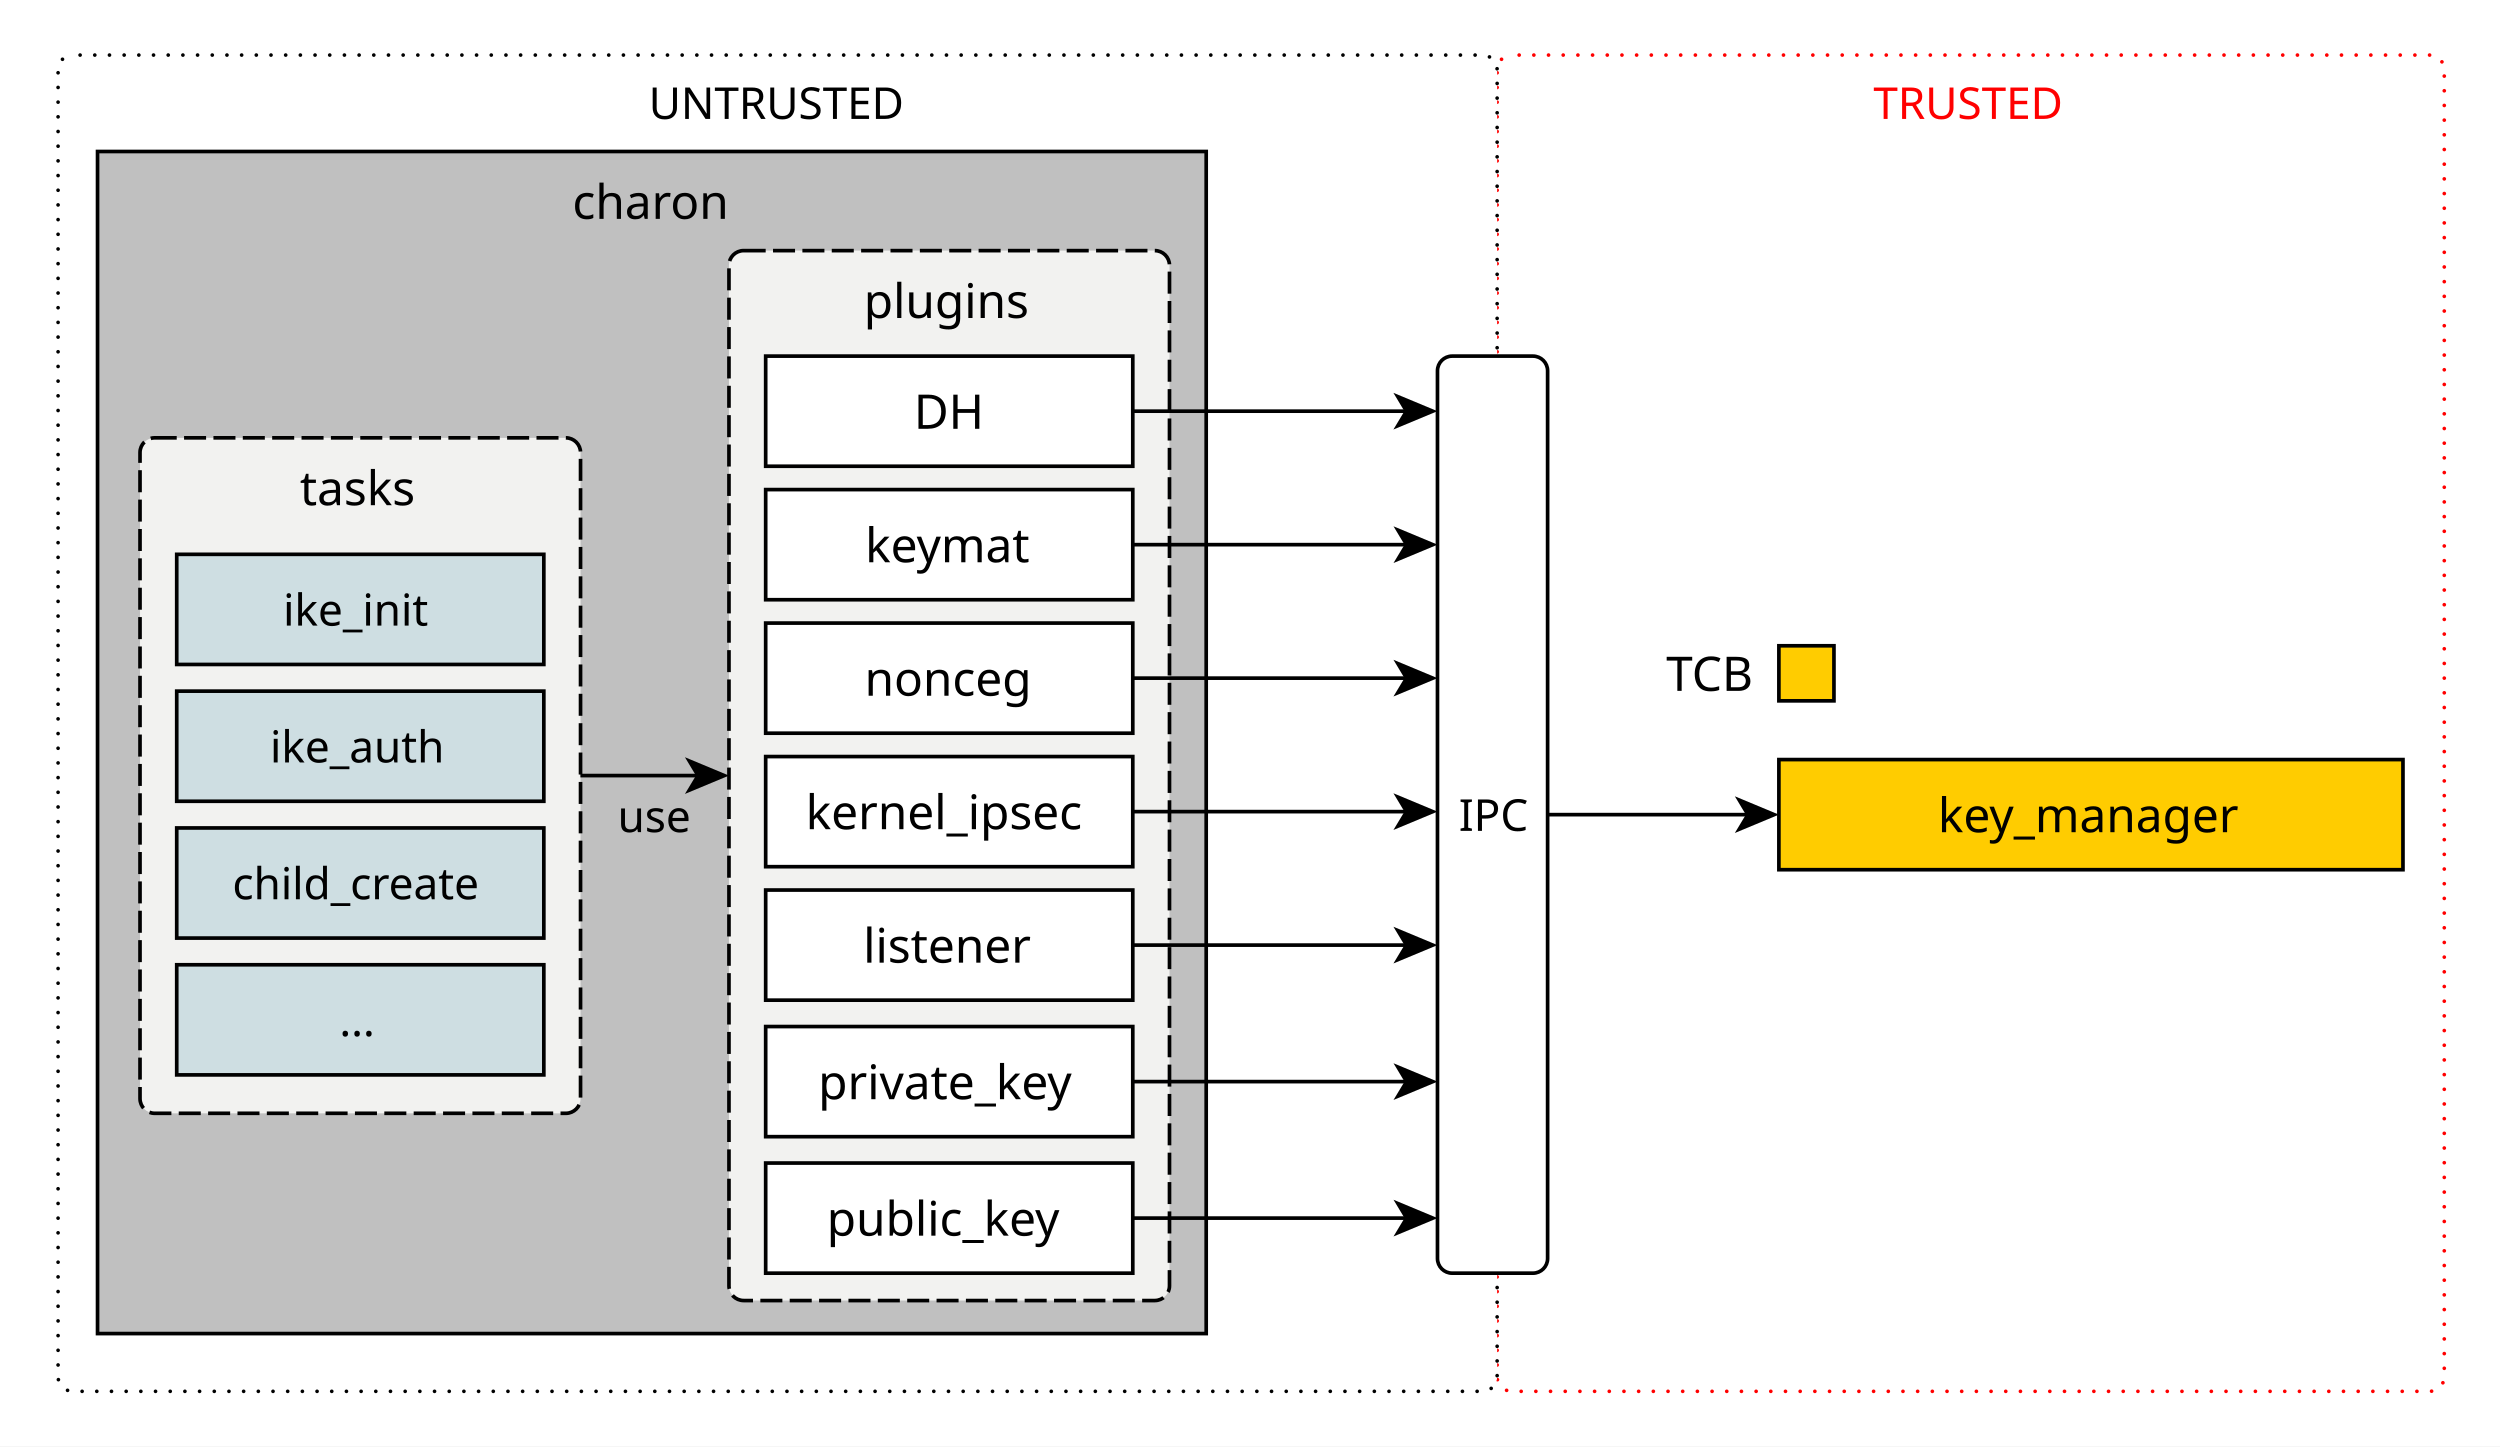
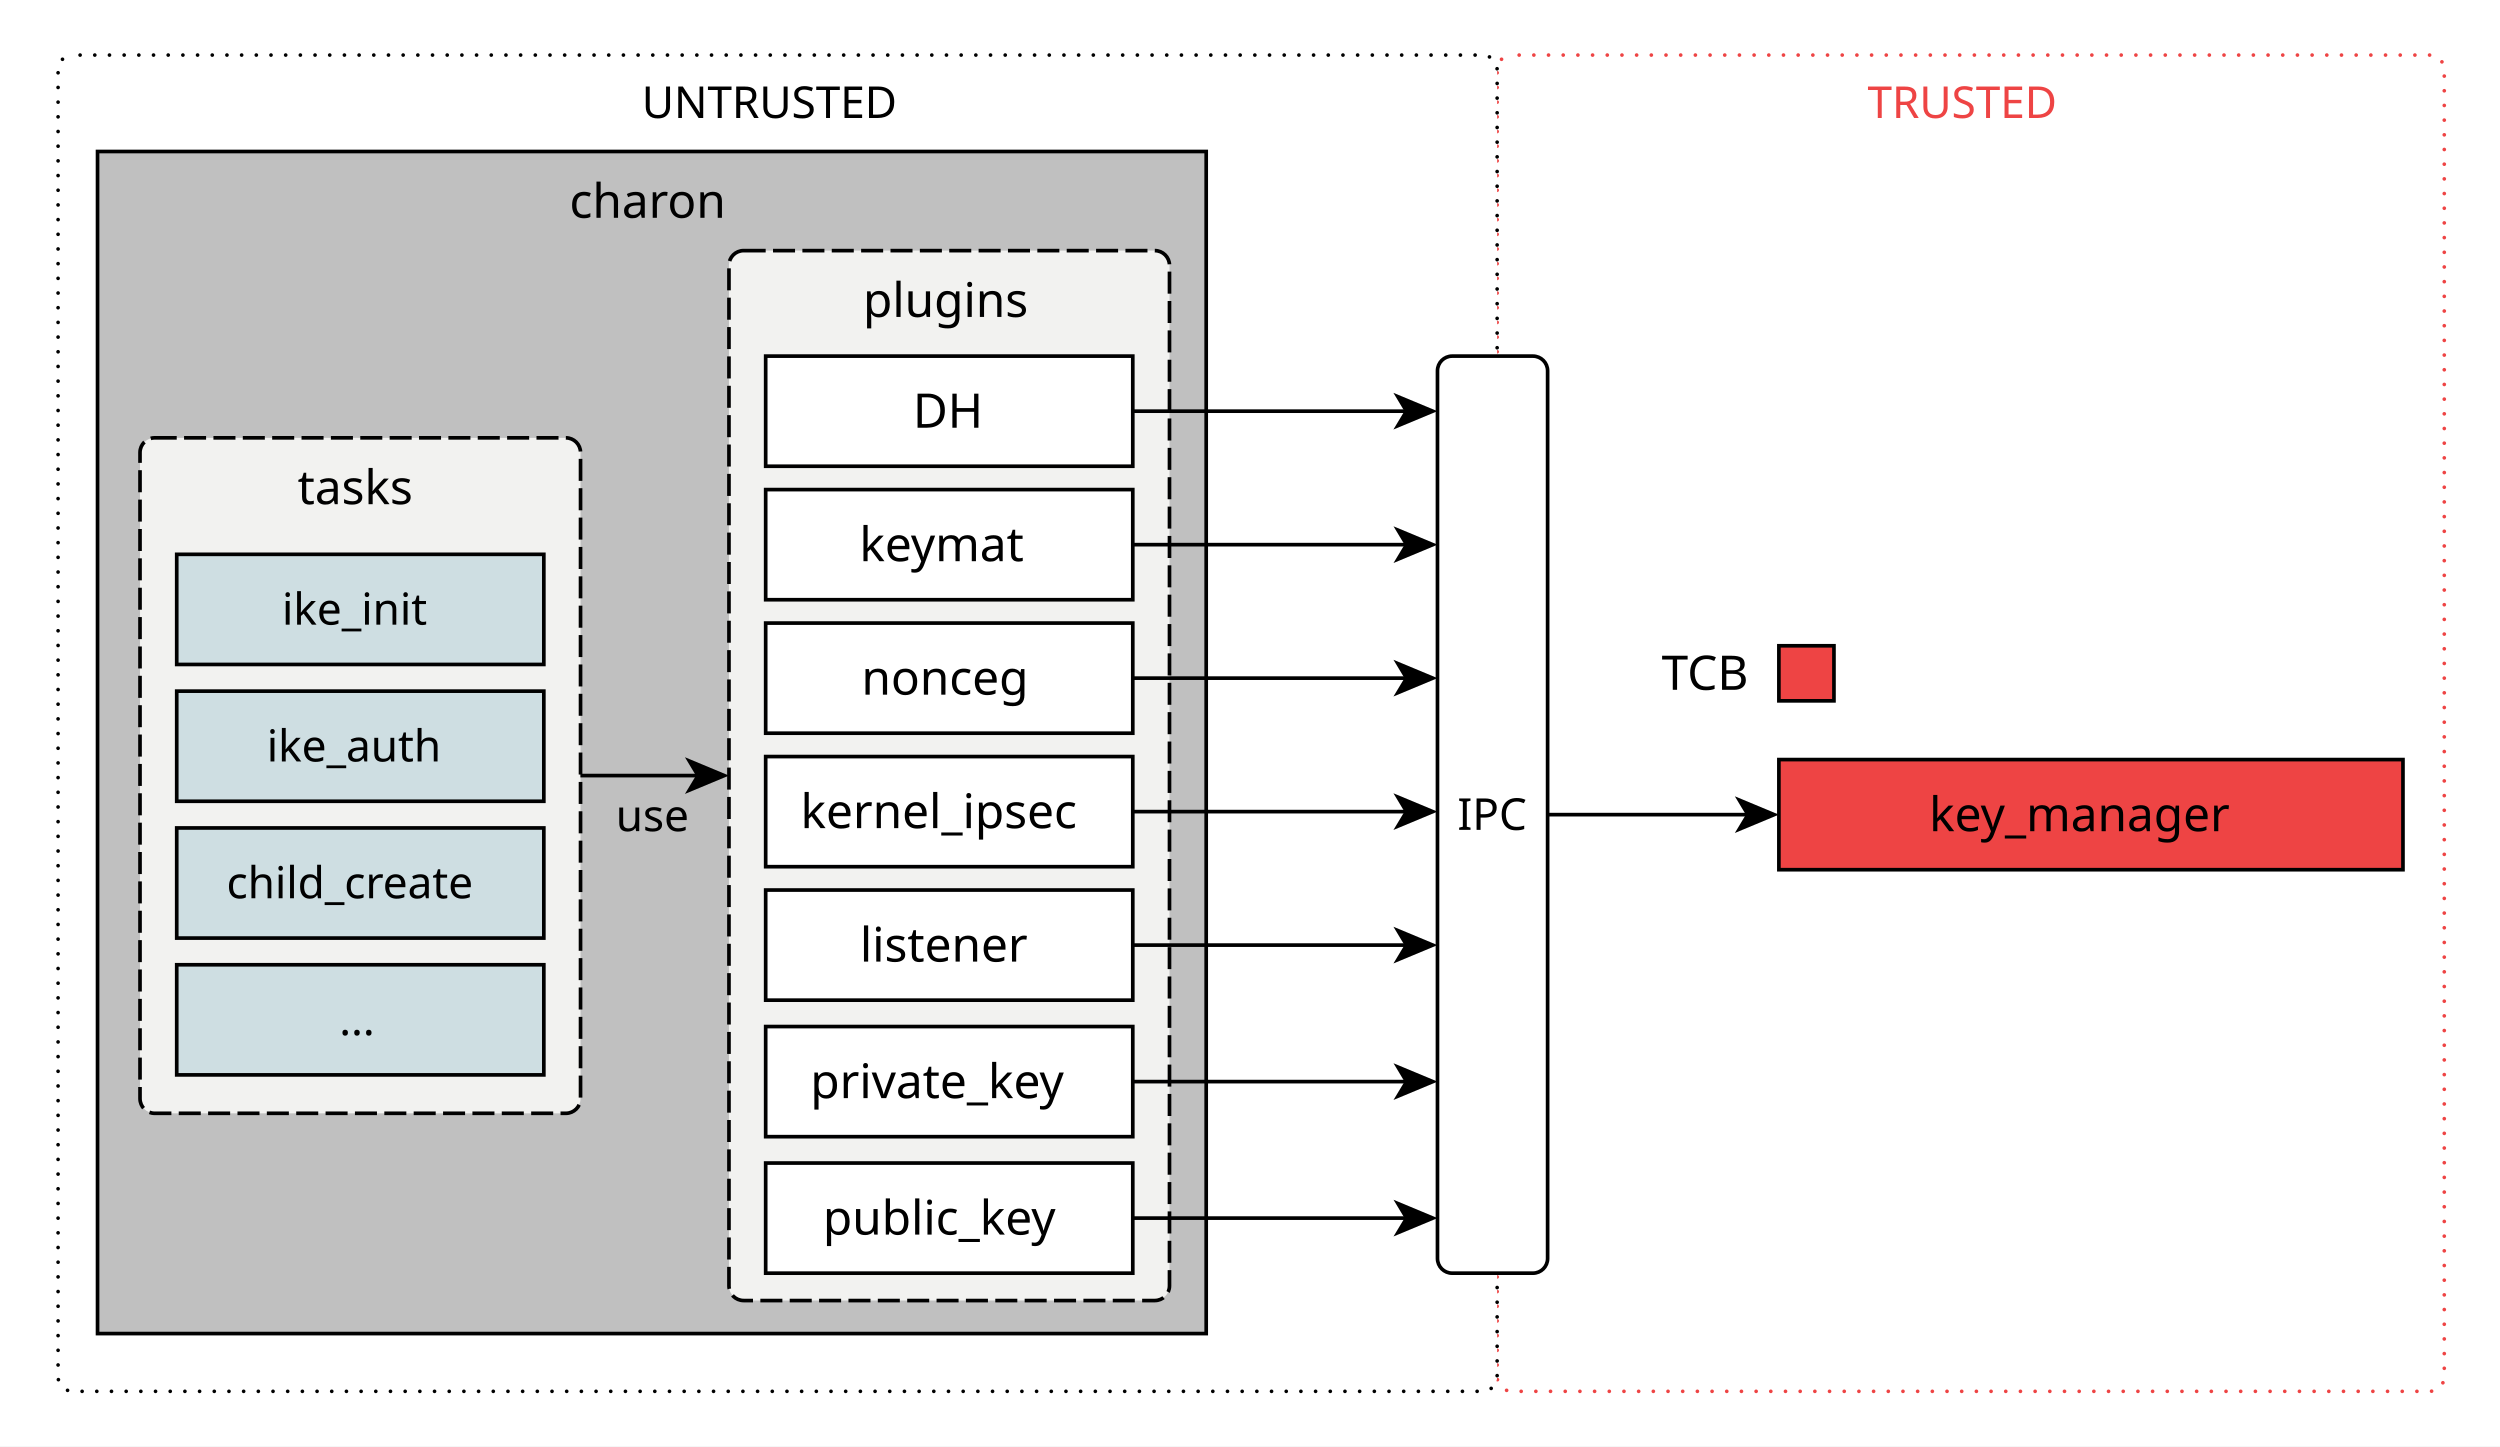
<svg xmlns="http://www.w3.org/2000/svg" fill-opacity="1" color-rendering="auto" color-interpolation="auto" stroke="black" text-rendering="auto" stroke-linecap="square" width="681" stroke-miterlimit="10" stroke-opacity="1" shape-rendering="auto" fill="black" stroke-dasharray="none" font-weight="normal" stroke-width="1" height="394" font-family="'Dialog'" font-style="normal" stroke-linejoin="miter" font-size="12" stroke-dashoffset="0" image-rendering="auto">
  <defs id="genericDefs" />
  <g>
    <defs id="defs1">
      <clipPath clipPathUnits="userSpaceOnUse" id="clipPath1">
        <path d="M0 0 L681 0 L681 394 L0 394 L0 0 Z" />
      </clipPath>
      <clipPath clipPathUnits="userSpaceOnUse" id="clipPath2">
        <path d="M45 433 L726 433 L726 827 L45 827 L45 433 Z" />
      </clipPath>
    </defs>
    <g fill="white" transform="translate(-45,-433)" stroke="white">
      <rect x="45" width="681" height="394" y="433" clip-path="url(#clipPath2)" stroke="none" />
    </g>
    <g fill="white" transform="matrix(1,0,0,1,-45,-433)" stroke="white">
      <rect x="452.82" y="448" clip-path="url(#clipPath2)" width="258" rx="4" ry="4" height="364" stroke="none" />
    </g>
-     <g fill="red" stroke-miterlimit="1.45" font-family="sans-serif" transform="matrix(1,0,0,1,-45,-433)" stroke-linecap="butt" stroke="red">
-       <text x="555.303" xml:space="preserve" y="465.402" clip-path="url(#clipPath2)" stroke="none">TRUSTED</text>
+     <g fill="rgb(238,68,68)" stroke-miterlimit="1.45" font-family="sans-serif" transform="matrix(1,0,0,1,-45,-433)" stroke-linecap="butt" stroke="rgb(238,68,68)">
+       <text x="553.71" xml:space="preserve" y="465.139" clip-path="url(#clipPath2)" stroke="none">TRUSTED</text>
    </g>
-     <g stroke-linecap="round" transform="matrix(1,0,0,1,-45,-433)" stroke-dashoffset="2" fill="red" stroke-dasharray="0,4" stroke="red" stroke-miterlimit="1.45">
+     <g stroke-linecap="round" transform="matrix(1,0,0,1,-45,-433)" stroke-dashoffset="2" fill="rgb(238,68,68)" stroke-dasharray="0,4" stroke="rgb(238,68,68)" stroke-miterlimit="1.45">
      <rect x="452.82" y="448" clip-path="url(#clipPath2)" fill="none" width="258" rx="4" ry="4" height="364" />
    </g>
    <g fill="white" transform="matrix(1,0,0,1,-45,-433)" stroke="white">
      <rect x="60.82" y="448" clip-path="url(#clipPath2)" width="392" rx="4" ry="4" height="364" stroke="none" />
    </g>
    <g stroke-miterlimit="1.45" font-family="sans-serif" transform="matrix(1,0,0,1,-45,-433)" stroke-linecap="butt">
-       <text x="221.714" xml:space="preserve" y="465.402" clip-path="url(#clipPath2)" stroke="none">UNTRUSTED</text>
+       <text x="219.83" xml:space="preserve" y="465.139" clip-path="url(#clipPath2)" stroke="none">UNTRUSTED</text>
    </g>
    <g stroke-dasharray="0,4" stroke-miterlimit="1.45" stroke-dashoffset="2" transform="matrix(1,0,0,1,-45,-433)" stroke-linecap="round">
      <rect x="60.82" y="448" clip-path="url(#clipPath2)" fill="none" width="392" rx="4" ry="4" height="364" />
    </g>
    <g fill="silver" transform="matrix(1,0,0,1,-45,-433)" stroke="silver">
      <rect x="71.57" width="302" height="322" y="474.267" clip-path="url(#clipPath2)" stroke="none" />
    </g>
    <g font-size="13" stroke-miterlimit="1.45" font-family="sans-serif" transform="matrix(1,0,0,1,-45,-433)" stroke-linecap="butt">
-       <text x="200.93" xml:space="preserve" y="492.619" clip-path="url(#clipPath2)" stroke="none">charon</text>
+       <text x="200.124" xml:space="preserve" y="492.334" clip-path="url(#clipPath2)" stroke="none">charon</text>
      <rect fill="none" x="71.57" width="302" height="322" y="474.267" clip-path="url(#clipPath2)" />
    </g>
    <g fill="rgb(242,242,240)" transform="matrix(1,0,0,1,-45,-433)" stroke="rgb(242,242,240)">
      <rect x="83.139" y="552.267" clip-path="url(#clipPath2)" width="120" rx="4" ry="4" height="184" stroke="none" />
    </g>
    <g font-size="13" stroke-miterlimit="1.45" font-family="sans-serif" transform="matrix(1,0,0,1,-45,-433)" stroke-linecap="butt">
-       <text x="126.692" xml:space="preserve" y="570.619" clip-path="url(#clipPath2)" stroke="none">tasks</text>
+       <text x="126.07" xml:space="preserve" y="570.334" clip-path="url(#clipPath2)" stroke="none">tasks</text>
      <rect x="83.139" y="552.267" clip-path="url(#clipPath2)" fill="none" width="120" stroke-dasharray="6,2" rx="4" ry="4" height="184" />
    </g>
    <g fill="rgb(242,242,240)" transform="matrix(1,0,0,1,-45,-433)" stroke="rgb(242,242,240)">
      <rect x="243.57" y="501.267" clip-path="url(#clipPath2)" width="120" rx="4" ry="4" height="286" stroke="none" />
    </g>
    <g font-size="13" stroke-miterlimit="1.45" font-family="sans-serif" transform="matrix(1,0,0,1,-45,-433)" stroke-linecap="butt">
-       <text x="280.286" xml:space="preserve" y="519.619" clip-path="url(#clipPath2)" stroke="none">plugins</text>
+       <text x="280.08" xml:space="preserve" y="519.334" clip-path="url(#clipPath2)" stroke="none">plugins</text>
      <rect x="243.57" y="501.267" clip-path="url(#clipPath2)" fill="none" width="120" stroke-dasharray="6,2" rx="4" ry="4" height="286" />
    </g>
    <g fill="white" transform="matrix(1,0,0,1,-45,-433)" stroke="white">
      <rect x="253.57" width="100" height="30" y="530.005" clip-path="url(#clipPath2)" stroke="none" />
    </g>
    <g font-size="13" stroke-miterlimit="1.45" font-family="sans-serif" transform="matrix(1,0,0,1,-45,-433)" stroke-linecap="butt">
-       <text x="293.924" xml:space="preserve" y="549.794" clip-path="url(#clipPath2)" stroke="none">DH</text>
+       <text x="293.677" xml:space="preserve" y="549.505" clip-path="url(#clipPath2)" stroke="none">DH</text>
      <rect fill="none" x="253.57" width="100" height="30" y="530.005" clip-path="url(#clipPath2)" />
    </g>
    <g fill="white" transform="matrix(1,0,0,1,-45,-433)" stroke="white">
      <rect x="253.57" width="100" height="30" y="566.365" clip-path="url(#clipPath2)" stroke="none" />
    </g>
    <g font-size="13" stroke-miterlimit="1.45" font-family="sans-serif" transform="matrix(1,0,0,1,-45,-433)" stroke-linecap="butt">
-       <text x="280.664" xml:space="preserve" y="586.155" clip-path="url(#clipPath2)" stroke="none">keymat</text>
+       <text x="279.096" xml:space="preserve" y="585.866" clip-path="url(#clipPath2)" stroke="none">keymat</text>
      <rect fill="none" x="253.57" width="100" height="30" y="566.365" clip-path="url(#clipPath2)" />
    </g>
    <g fill="white" transform="matrix(1,0,0,1,-45,-433)" stroke="white">
      <rect x="253.57" width="100" height="30" y="602.726" clip-path="url(#clipPath2)" stroke="none" />
    </g>
    <g font-size="13" stroke-miterlimit="1.45" font-family="sans-serif" transform="matrix(1,0,0,1,-45,-433)" stroke-linecap="butt">
-       <text x="280.505" xml:space="preserve" y="622.515" clip-path="url(#clipPath2)" stroke="none">nonceg</text>
+       <text x="279.655" xml:space="preserve" y="622.226" clip-path="url(#clipPath2)" stroke="none">nonceg</text>
      <rect fill="none" x="253.57" width="100" height="30" y="602.726" clip-path="url(#clipPath2)" />
    </g>
    <g fill="white" transform="matrix(1,0,0,1,-45,-433)" stroke="white">
      <rect x="253.57" width="100" height="30" y="675.447" clip-path="url(#clipPath2)" stroke="none" />
    </g>
    <g font-size="13" stroke-miterlimit="1.45" font-family="sans-serif" transform="matrix(1,0,0,1,-45,-433)" stroke-linecap="butt">
-       <text x="280.131" xml:space="preserve" y="695.236" clip-path="url(#clipPath2)" stroke="none">listener</text>
+       <text x="279.233" xml:space="preserve" y="694.948" clip-path="url(#clipPath2)" stroke="none">listener</text>
      <rect fill="none" x="253.57" width="100" height="30" y="675.447" clip-path="url(#clipPath2)" />
    </g>
    <g fill="white" transform="matrix(1,0,0,1,-45,-433)" stroke="white">
      <rect x="253.57" width="100" height="30" y="639.087" clip-path="url(#clipPath2)" stroke="none" />
    </g>
    <g font-size="13" stroke-miterlimit="1.45" font-family="sans-serif" transform="matrix(1,0,0,1,-45,-433)" stroke-linecap="butt">
-       <text x="264.471" xml:space="preserve" y="658.876" clip-path="url(#clipPath2)" stroke="none">kernel_ipsec</text>
+       <text x="263.068" xml:space="preserve" y="658.587" clip-path="url(#clipPath2)" stroke="none">kernel_ipsec</text>
      <rect fill="none" x="253.57" width="100" height="30" y="639.087" clip-path="url(#clipPath2)" />
    </g>
    <g fill="white" transform="matrix(1,0,0,1,-45,-433)" stroke="white">
      <rect x="253.57" width="100" height="30" y="712.63" clip-path="url(#clipPath2)" stroke="none" />
    </g>
    <g font-size="13" stroke-miterlimit="1.45" font-family="sans-serif" transform="matrix(1,0,0,1,-45,-433)" stroke-linecap="butt">
-       <text x="267.867" xml:space="preserve" y="732.419" clip-path="url(#clipPath2)" stroke="none">private_key</text>
+       <text x="265.728" xml:space="preserve" y="732.13" clip-path="url(#clipPath2)" stroke="none">private_key</text>
      <rect fill="none" x="253.57" width="100" height="30" y="712.63" clip-path="url(#clipPath2)" />
    </g>
    <g fill="white" transform="matrix(1,0,0,1,-45,-433)" stroke="white">
      <rect x="253.57" width="100" height="30" y="749.813" clip-path="url(#clipPath2)" stroke="none" />
    </g>
    <g font-size="13" stroke-miterlimit="1.45" font-family="sans-serif" transform="matrix(1,0,0,1,-45,-433)" stroke-linecap="butt">
-       <text x="270.2" xml:space="preserve" y="769.602" clip-path="url(#clipPath2)" stroke="none">public_key</text>
+       <text x="269.152" xml:space="preserve" y="769.313" clip-path="url(#clipPath2)" stroke="none">public_key</text>
      <rect fill="none" x="253.57" width="100" height="30" y="749.813" clip-path="url(#clipPath2)" />
    </g>
-     <g fill="rgb(255,204,0)" transform="matrix(1,0,0,1,-45,-433)" stroke="rgb(255,204,0)">
+     <g fill="rgb(238,68,68)" transform="matrix(1,0,0,1,-45,-433)" stroke="rgb(238,68,68)">
      <rect x="529.569" width="170" height="30" y="639.909" clip-path="url(#clipPath2)" stroke="none" />
    </g>
    <g font-size="13" stroke-miterlimit="1.45" font-family="sans-serif" transform="matrix(1,0,0,1,-45,-433)" stroke-linecap="butt">
-       <text x="572.888" xml:space="preserve" y="659.698" clip-path="url(#clipPath2)" stroke="none">key_manager</text>
+       <text x="570.495" xml:space="preserve" y="659.409" clip-path="url(#clipPath2)" stroke="none">key_manager</text>
      <rect fill="none" x="529.569" width="170" height="30" y="639.909" clip-path="url(#clipPath2)" />
    </g>
-     <g fill="rgb(255,204,0)" transform="matrix(1,0,0,1,-45,-433)" stroke="rgb(255,204,0)">
+     <g fill="rgb(238,68,68)" transform="matrix(1,0,0,1,-45,-433)" stroke="rgb(238,68,68)">
      <rect x="529.569" width="15" height="15" y="608.909" clip-path="url(#clipPath2)" stroke="none" />
    </g>
    <g font-size="13" stroke-miterlimit="1.45" font-family="sans-serif" transform="matrix(1,0,0,1,-45,-433)" stroke-linecap="butt">
-       <text x="498.877" xml:space="preserve" y="621.198" clip-path="url(#clipPath2)" stroke="none">TCB</text>
+       <text x="497.633" xml:space="preserve" y="620.909" clip-path="url(#clipPath2)" stroke="none">TCB</text>
      <rect fill="none" x="529.569" width="15" height="15" y="608.909" clip-path="url(#clipPath2)" />
    </g>
    <g fill="rgb(206,222,226)" transform="matrix(1,0,0,1,-45,-433)" stroke="rgb(206,222,226)">
      <rect x="93.139" width="100" height="30" y="584" clip-path="url(#clipPath2)" stroke="none" />
    </g>
    <g stroke-miterlimit="1.45" font-family="sans-serif" transform="matrix(1,0,0,1,-45,-433)" stroke-linecap="butt">
-       <text x="122.118" xml:space="preserve" y="603.421" clip-path="url(#clipPath2)" stroke="none">ike_init</text>
+       <text x="121.817" xml:space="preserve" y="603.154" clip-path="url(#clipPath2)" stroke="none">ike_init</text>
      <rect fill="none" x="93.139" width="100" height="30" y="584" clip-path="url(#clipPath2)" />
    </g>
    <g fill="rgb(206,222,226)" transform="matrix(1,0,0,1,-45,-433)" stroke="rgb(206,222,226)">
      <rect x="93.139" width="100" height="30" y="621.267" clip-path="url(#clipPath2)" stroke="none" />
    </g>
    <g stroke-miterlimit="1.45" font-family="sans-serif" transform="matrix(1,0,0,1,-45,-433)" stroke-linecap="butt">
-       <text x="118.55" xml:space="preserve" y="640.688" clip-path="url(#clipPath2)" stroke="none">ike_auth</text>
+       <text x="117.671" xml:space="preserve" y="640.421" clip-path="url(#clipPath2)" stroke="none">ike_auth</text>
      <rect fill="none" x="93.139" width="100" height="30" y="621.267" clip-path="url(#clipPath2)" />
    </g>
    <g fill="rgb(206,222,226)" transform="matrix(1,0,0,1,-45,-433)" stroke="rgb(206,222,226)">
      <rect x="93.139" width="100" height="30" y="658.534" clip-path="url(#clipPath2)" stroke="none" />
    </g>
    <g stroke-miterlimit="1.45" font-family="sans-serif" transform="matrix(1,0,0,1,-45,-433)" stroke-linecap="butt">
-       <text x="108.326" xml:space="preserve" y="677.955" clip-path="url(#clipPath2)" stroke="none">child_create</text>
+       <text x="106.717" xml:space="preserve" y="677.688" clip-path="url(#clipPath2)" stroke="none">child_create</text>
      <rect fill="none" x="93.139" width="100" height="30" y="658.534" clip-path="url(#clipPath2)" />
    </g>
    <g fill="rgb(206,222,226)" transform="matrix(1,0,0,1,-45,-433)" stroke="rgb(206,222,226)">
      <rect x="93.139" width="100" height="30" y="695.801" clip-path="url(#clipPath2)" stroke="none" />
    </g>
    <g stroke-miterlimit="1.45" font-family="sans-serif" transform="matrix(1,0,0,1,-45,-433)" stroke-linecap="butt">
-       <text x="137.444" xml:space="preserve" y="715.222" clip-path="url(#clipPath2)" stroke="none">...</text>
+       <text x="137.417" xml:space="preserve" y="714.955" clip-path="url(#clipPath2)" stroke="none">...</text>
      <rect fill="none" x="93.139" width="100" height="30" y="695.801" clip-path="url(#clipPath2)" />
    </g>
    <g fill="white" transform="matrix(1,0,0,1,-45,-433)" stroke="white">
      <rect x="436.57" y="530.005" clip-path="url(#clipPath2)" width="30" rx="4" ry="4" height="249.808" stroke="none" />
    </g>
    <g stroke-miterlimit="1.45" font-family="sans-serif" transform="matrix(1,0,0,1,-45,-433)" stroke-linecap="butt">
-       <text x="442.373" xml:space="preserve" y="659.33" clip-path="url(#clipPath2)" stroke="none">IPC</text>
+       <text x="441.992" xml:space="preserve" y="659.063" clip-path="url(#clipPath2)" stroke="none">IPC</text>
      <rect x="436.57" y="530.005" clip-path="url(#clipPath2)" fill="none" width="30" rx="4" ry="4" height="249.808" />
      <path fill="none" d="M203.105 644.267 L235.575 644.267" clip-path="url(#clipPath2)" />
      <path d="M243.575 644.267 L231.575 639.267 L234.575 644.267 L231.575 649.267 Z" clip-path="url(#clipPath2)" stroke="none" />
-       <text x="213.229" xml:space="preserve" y="659.669" clip-path="url(#clipPath2)" stroke="none">use</text>
+       <text x="212.734" xml:space="preserve" y="659.406" clip-path="url(#clipPath2)" stroke="none">use</text>
      <path fill="none" d="M353.57 545.005 L428.559 545.005" clip-path="url(#clipPath2)" />
      <path d="M436.559 545.005 L424.559 540.005 L427.559 545.005 L424.559 550.005 Z" clip-path="url(#clipPath2)" stroke="none" />
      <path fill="none" d="M353.57 581.365 L428.592 581.365" clip-path="url(#clipPath2)" />
      <path d="M436.592 581.365 L424.592 576.365 L427.592 581.365 L424.592 586.365 Z" clip-path="url(#clipPath2)" stroke="none" />
      <path fill="none" d="M353.57 617.726 L428.577 617.726" clip-path="url(#clipPath2)" />
      <path d="M436.577 617.726 L424.577 612.726 L427.577 617.726 L424.577 622.726 Z" clip-path="url(#clipPath2)" stroke="none" />
      <path fill="none" d="M353.57 654.087 L428.572 654.087" clip-path="url(#clipPath2)" />
      <path d="M436.572 654.087 L424.572 649.087 L427.572 654.087 L424.572 659.087 Z" clip-path="url(#clipPath2)" stroke="none" />
      <path fill="none" d="M353.57 690.447 L428.571 690.447" clip-path="url(#clipPath2)" />
      <path d="M436.571 690.447 L424.571 685.447 L427.571 690.447 L424.571 695.447 Z" clip-path="url(#clipPath2)" stroke="none" />
      <path fill="none" d="M353.57 727.63 L428.592 727.63" clip-path="url(#clipPath2)" />
      <path d="M436.592 727.63 L424.592 722.63 L427.592 727.63 L424.592 732.63 Z" clip-path="url(#clipPath2)" stroke="none" />
      <path fill="none" d="M353.57 764.813 L428.592 764.813" clip-path="url(#clipPath2)" />
      <path d="M436.592 764.813 L424.592 759.813 L427.592 764.813 L424.592 769.813 Z" clip-path="url(#clipPath2)" stroke="none" />
      <path fill="none" d="M466.572 654.909 L521.569 654.909" clip-path="url(#clipPath2)" />
      <path d="M529.569 654.909 L517.569 649.909 L520.569 654.909 L517.569 659.909 Z" clip-path="url(#clipPath2)" stroke="none" />
    </g>
  </g>
</svg>
